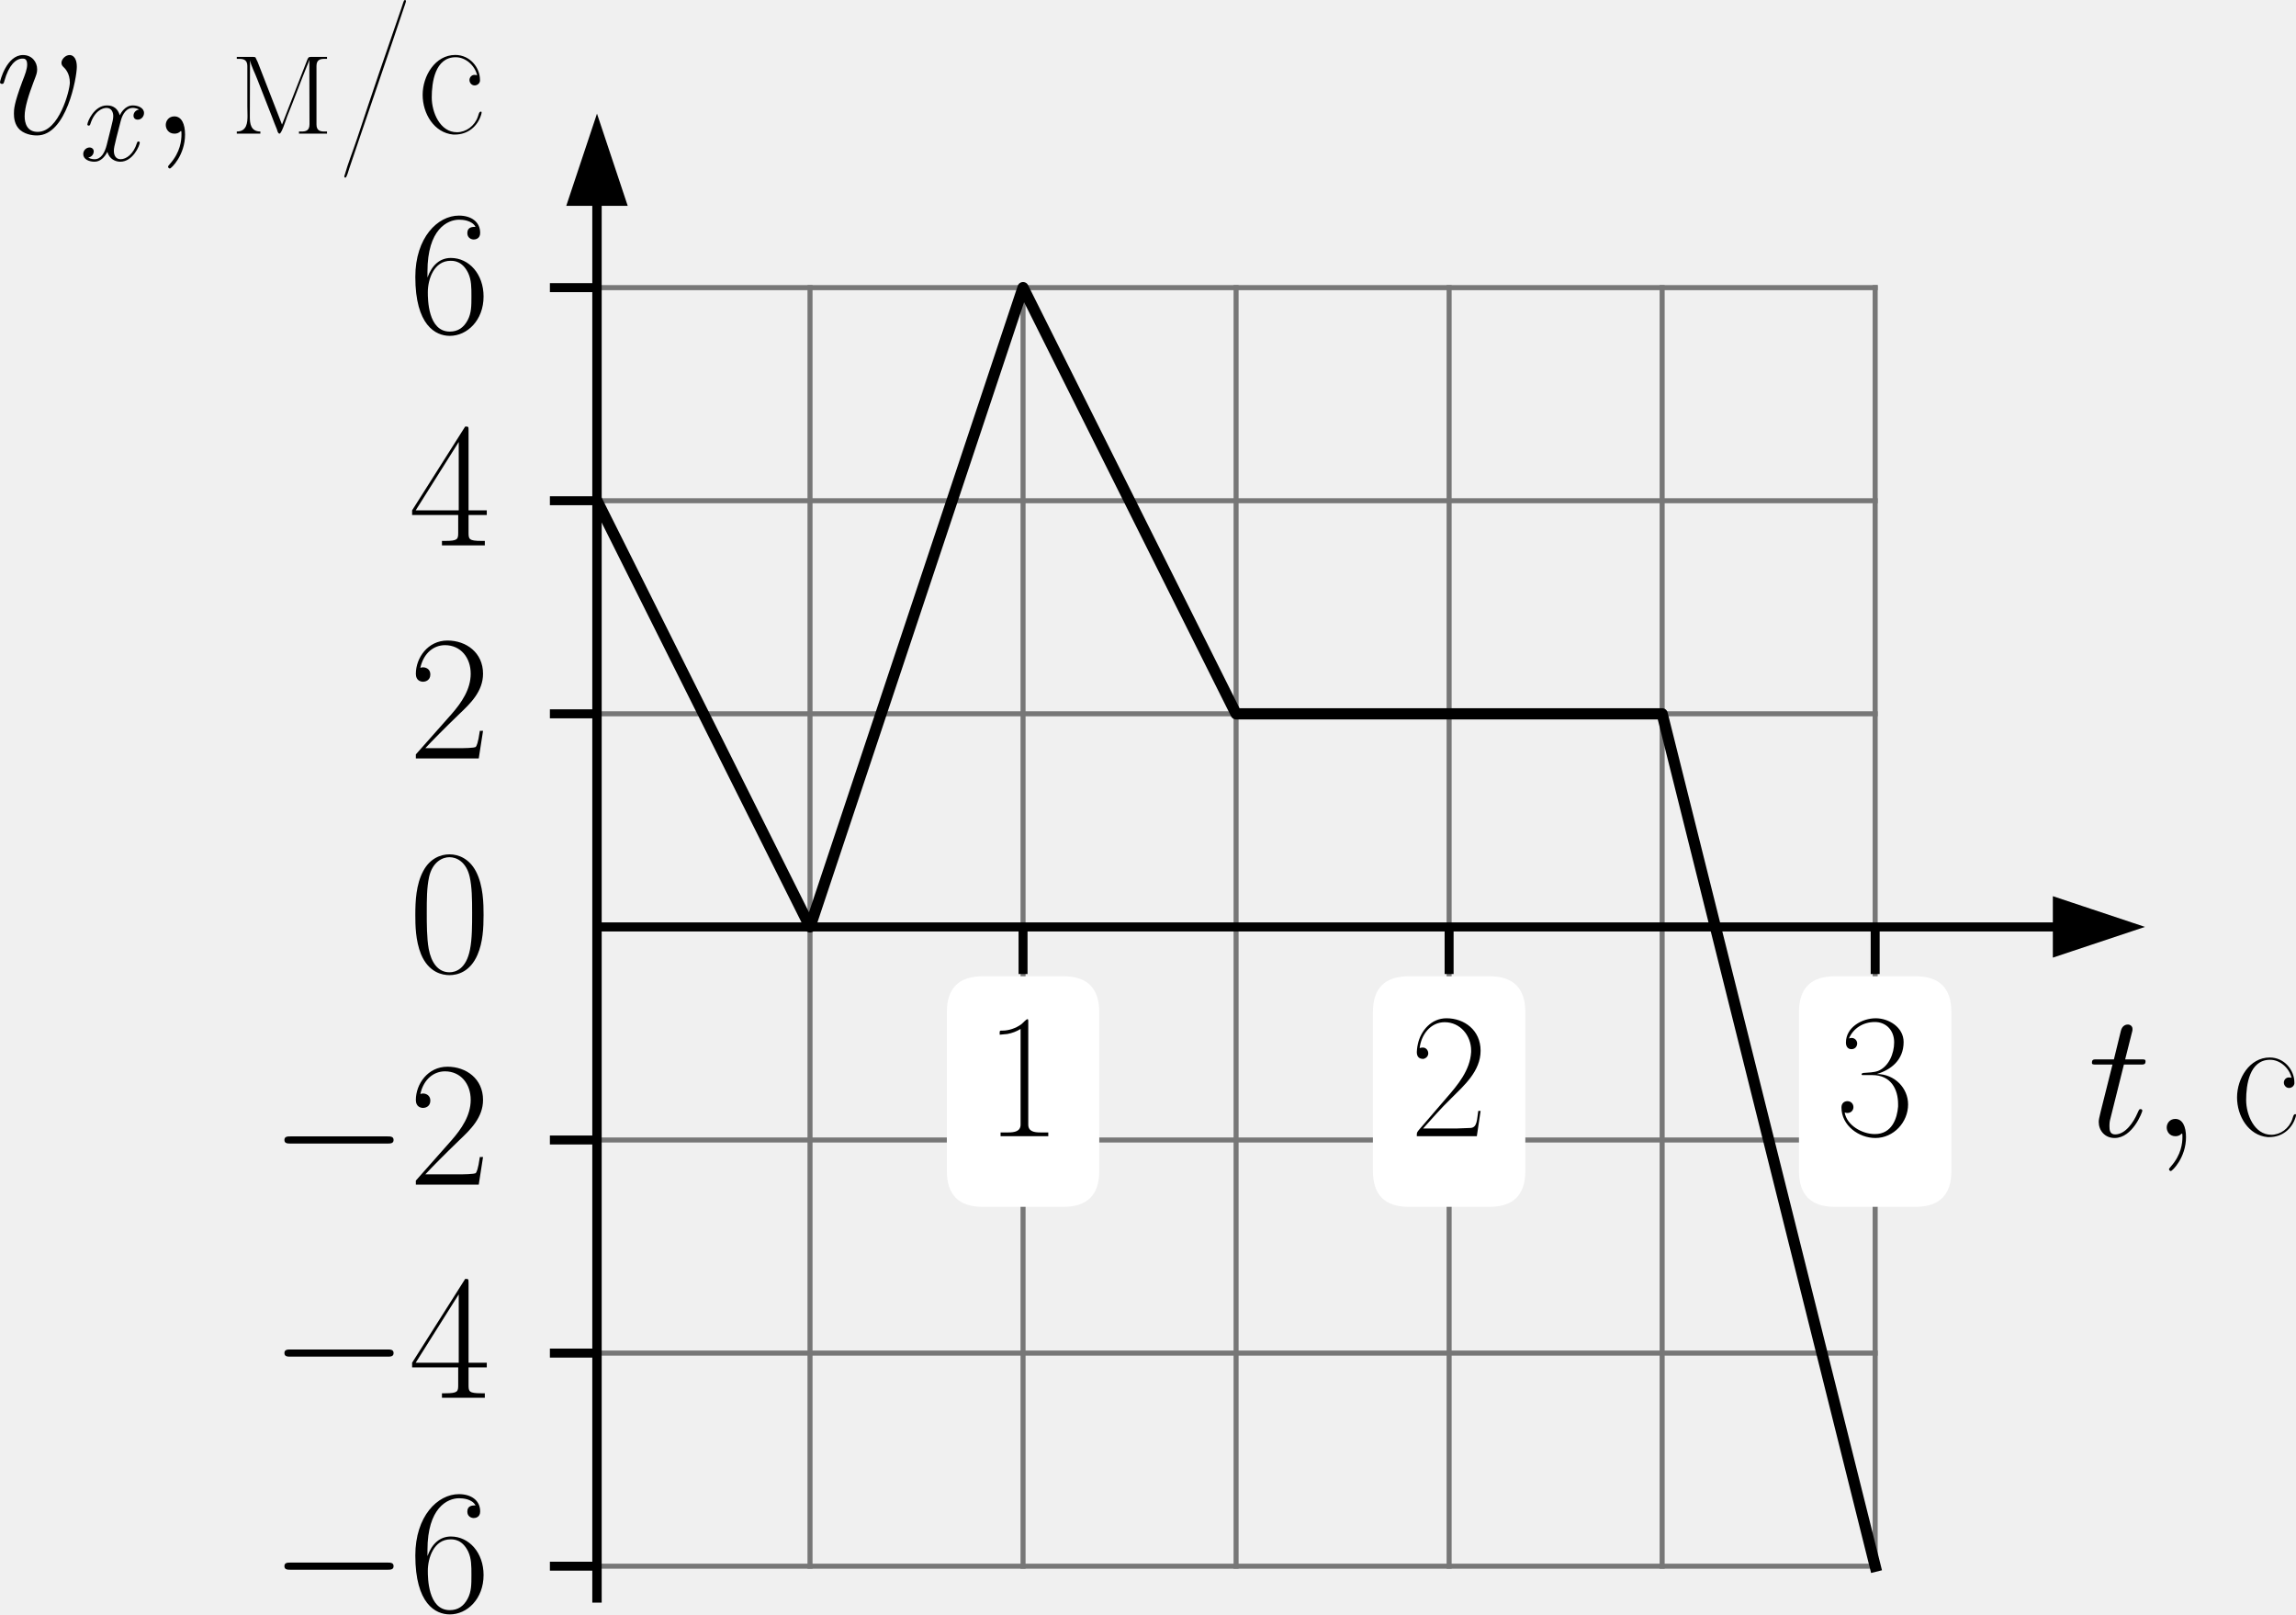
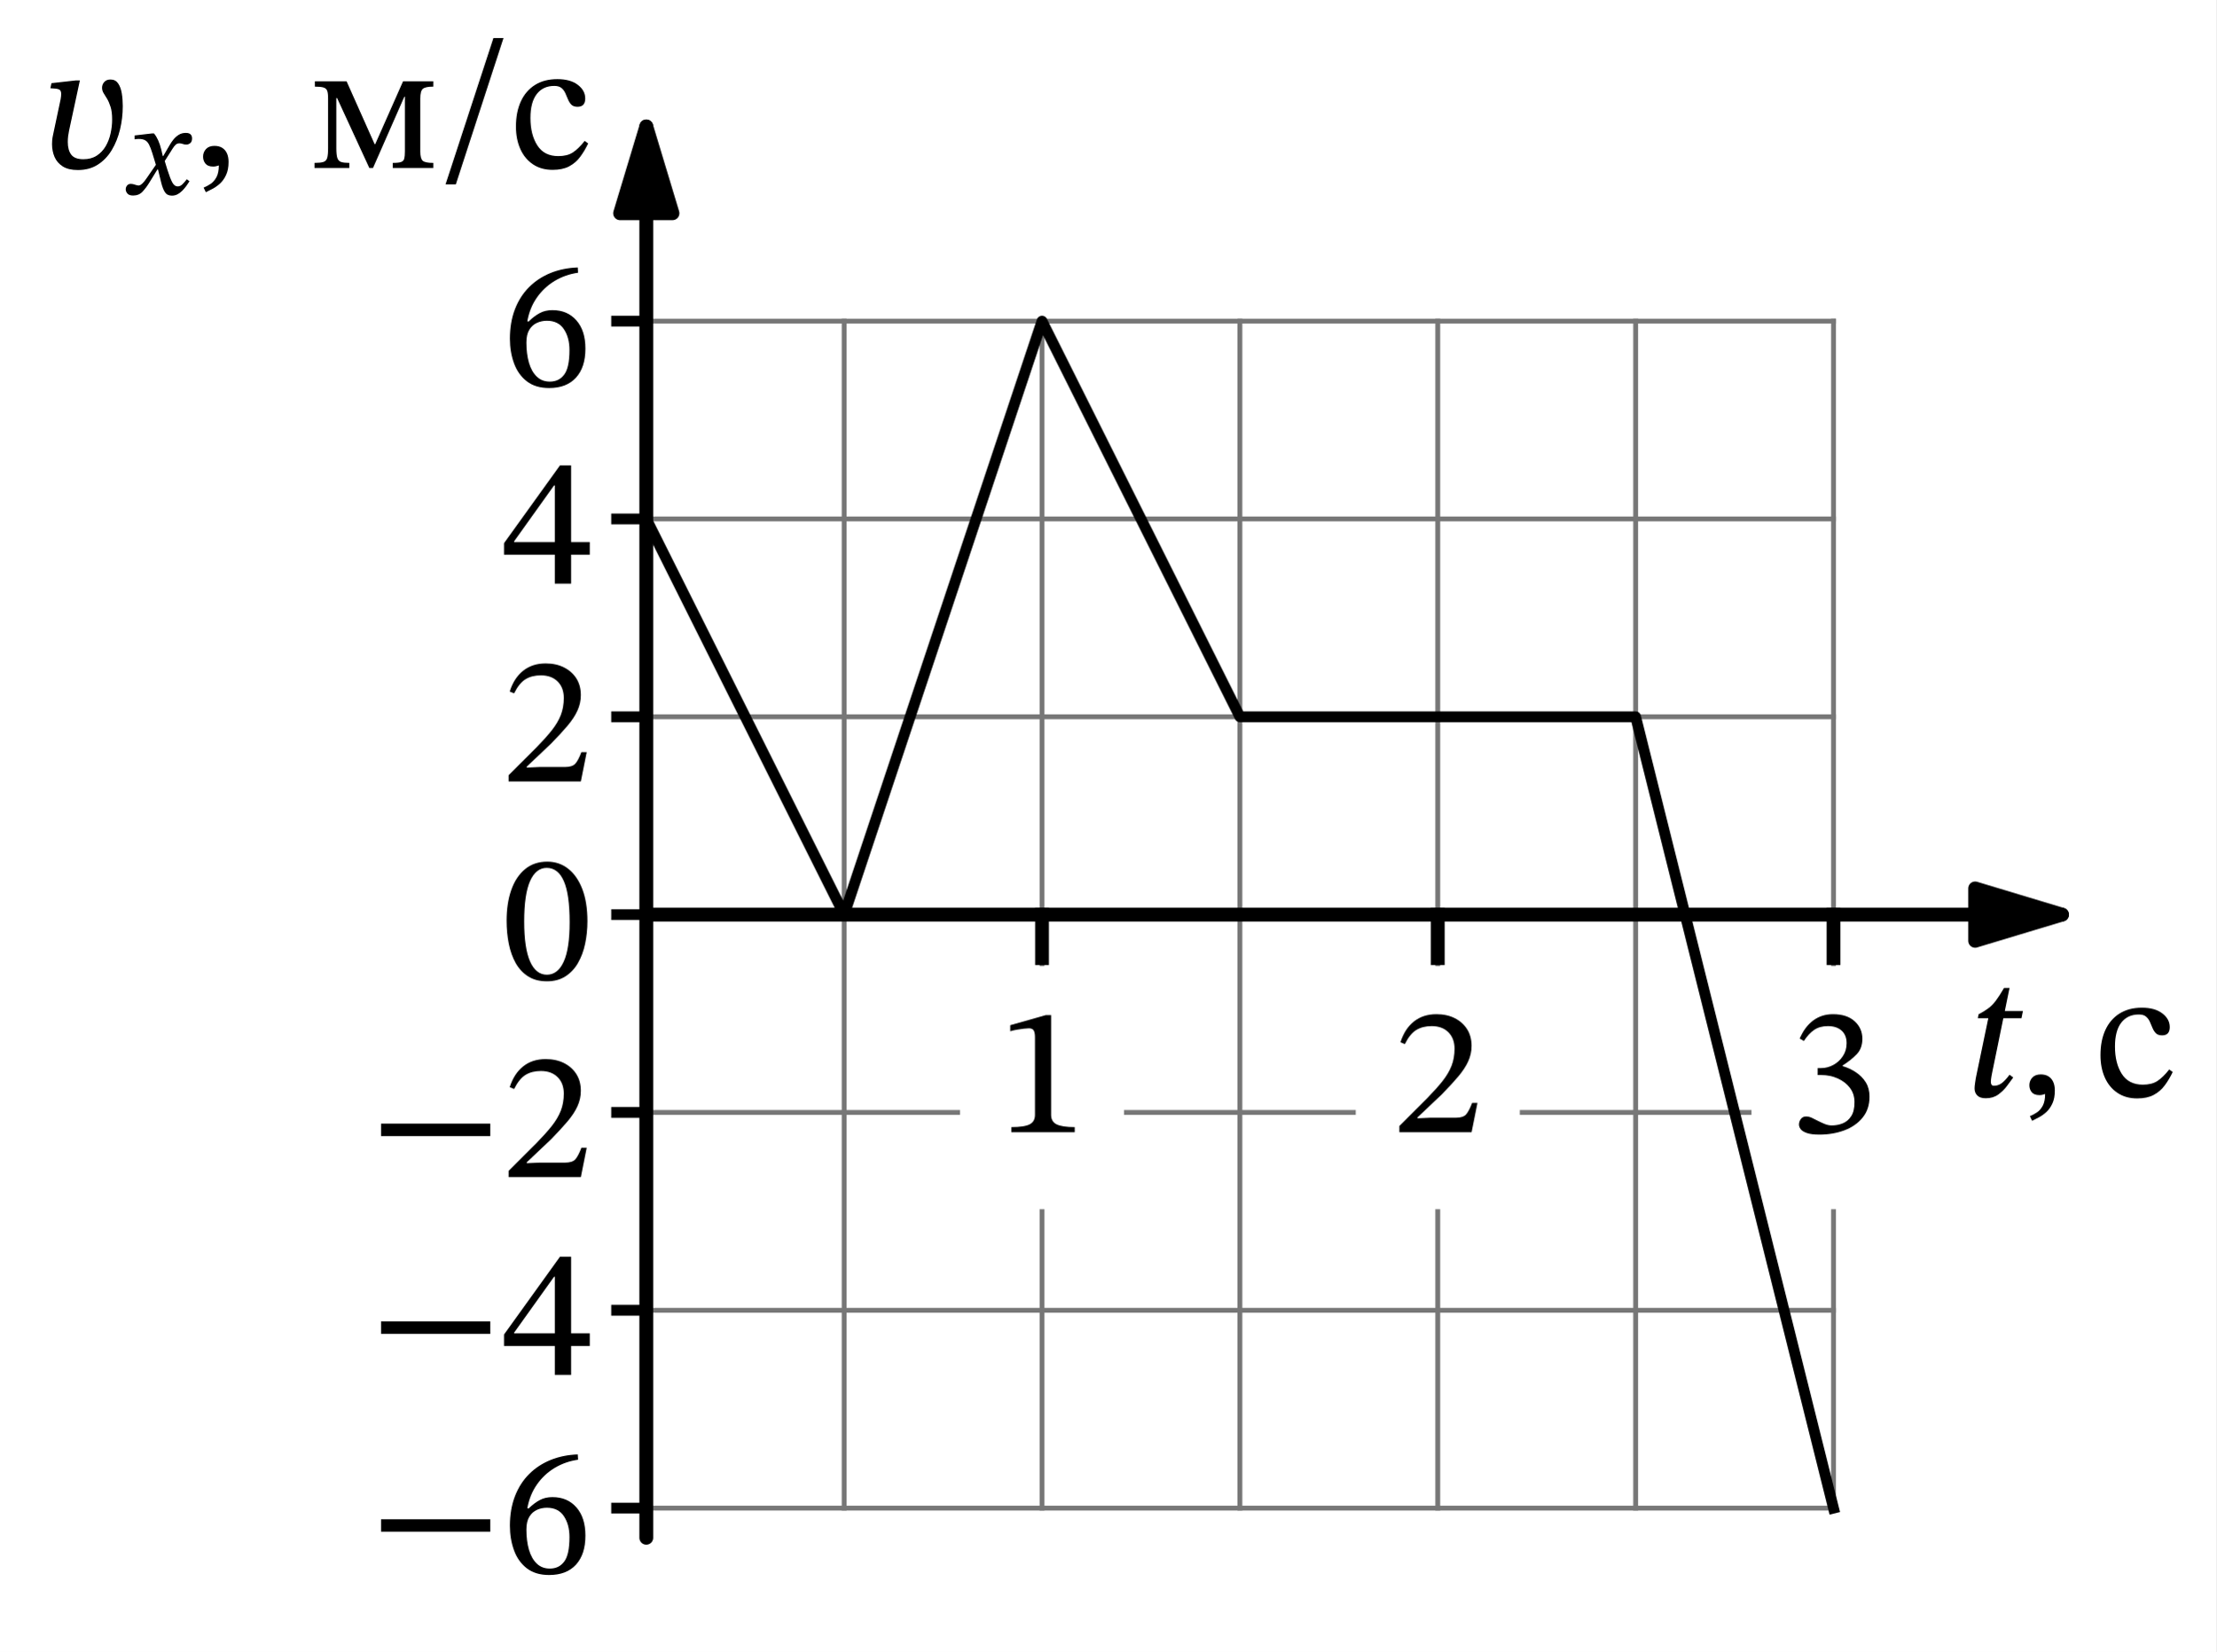
- <svg xmlns="http://www.w3.org/2000/svg" xmlns:xlink="http://www.w3.org/1999/xlink" width="409.726pt" height="288.013pt" viewBox="0 0 409.726 288.013" version="1.1" id="svg47">
-   <defs id="defs1">
-     <style type="text/css" id="style1">*{stroke-linejoin: round; stroke-linecap: butt}</style>
+ <svg xmlns="http://www.w3.org/2000/svg" xmlns:xlink="http://www.w3.org/1999/xlink" width="411.077pt" height="306.488pt" viewBox="0 0 411.077 306.488" version="1.1">
+   <defs>
+     <style type="text/css">*{stroke-linejoin: round; stroke-linecap: butt}</style>
  </defs>
-   <g id="figure_1" transform="translate(-8.061768,-7.208207)">
+   <g id="figure_1">
+     <g id="patch_1">
+       <path d="M 0 306.488  L 411.077 306.488  L 411.077 0  L 0 0  z " style="fill: #ffffff" />
+     </g>
    <g id="axes_1">
+       <g id="patch_2">
+         <path d="M 119.88 285.313  L 384.157 285.313  L 384.157 19.201  L 119.88 19.201  z " style="fill: #ffffff" />
+       </g>
      <g id="line2d_1">
-         <path d="M 152.611,286.618 V 58.522" style="fill:none;stroke:#777777;stroke-width:0.9;stroke-linecap:square" id="path3" />
+         <path d="M 156.585 279.807  L 156.585 59.577  " style="fill: none; stroke: #777777; stroke-width: 0.9; stroke-linecap: square" />
      </g>
      <g id="line2d_2">
-         <path d="M 190.627,286.618 V 58.522" style="fill:none;stroke:#777777;stroke-width:0.9;stroke-linecap:square" id="path4" />
+         <path d="M 193.29 279.807  L 193.29 59.577  " style="fill: none; stroke: #777777; stroke-width: 0.9; stroke-linecap: square" />
      </g>
      <g id="line2d_3">
-         <path d="M 228.643,286.618 V 58.522" style="fill:none;stroke:#777777;stroke-width:0.9;stroke-linecap:square" id="path5" />
+         <path d="M 229.995 279.807  L 229.995 59.577  " style="fill: none; stroke: #777777; stroke-width: 0.9; stroke-linecap: square" />
      </g>
      <g id="line2d_4">
-         <path d="M 266.659,286.618 V 58.522" style="fill:none;stroke:#777777;stroke-width:0.9;stroke-linecap:square" id="path6" />
+         <path d="M 266.7 279.807  L 266.7 59.577  " style="fill: none; stroke: #777777; stroke-width: 0.9; stroke-linecap: square" />
      </g>
      <g id="line2d_5">
-         <path d="M 304.675,286.618 V 58.522" style="fill:none;stroke:#777777;stroke-width:0.9;stroke-linecap:square" id="path7" />
+         <path d="M 303.406 279.807  L 303.406 59.577  " style="fill: none; stroke: #777777; stroke-width: 0.9; stroke-linecap: square" />
      </g>
      <g id="line2d_6">
-         <path d="M 342.691,286.618 V 58.522" style="fill:none;stroke:#777777;stroke-width:0.9;stroke-linecap:square" id="path8" />
+         <path d="M 340.111 279.807  L 340.111 59.577  " style="fill: none; stroke: #777777; stroke-width: 0.9; stroke-linecap: square" />
      </g>
      <g id="line2d_7">
-         <path d="M 114.596,286.618 H 342.691" style="fill:none;stroke:#777777;stroke-width:0.9;stroke-linecap:square" id="path9" />
+         <path d="M 119.88 279.807  L 340.111 279.807  " style="fill: none; stroke: #777777; stroke-width: 0.9; stroke-linecap: square" />
      </g>
      <g id="line2d_8">
-         <path d="M 114.596,248.602 H 342.691" style="fill:none;stroke:#777777;stroke-width:0.9;stroke-linecap:square" id="path10" />
+         <path d="M 119.88 243.102  L 340.111 243.102  " style="fill: none; stroke: #777777; stroke-width: 0.9; stroke-linecap: square" />
      </g>
      <g id="line2d_9">
-         <path d="M 114.596,210.586 H 342.691" style="fill:none;stroke:#777777;stroke-width:0.9;stroke-linecap:square" id="path11" />
+         <path d="M 119.88 206.397  L 340.111 206.397  " style="fill: none; stroke: #777777; stroke-width: 0.9; stroke-linecap: square" />
      </g>
      <g id="line2d_10">
-         <path d="M 114.596,134.554 H 342.691" style="fill:none;stroke:#777777;stroke-width:0.9;stroke-linecap:square" id="path12" />
+         <path d="M 119.88 132.987  L 340.111 132.987  " style="fill: none; stroke: #777777; stroke-width: 0.9; stroke-linecap: square" />
      </g>
      <g id="line2d_11">
-         <path d="M 114.596,96.538 H 342.691" style="fill:none;stroke:#777777;stroke-width:0.9;stroke-linecap:square" id="path13" />
+         <path d="M 119.88 96.282  L 340.111 96.282  " style="fill: none; stroke: #777777; stroke-width: 0.9; stroke-linecap: square" />
      </g>
      <g id="line2d_12">
-         <path d="M 114.596,58.522 H 342.691" style="fill:none;stroke:#777777;stroke-width:0.9;stroke-linecap:square" id="path14" />
-       </g>
-       <g id="matplotlib.axis_1" />
-       <g id="matplotlib.axis_2" />
-       <g id="line2d_13">
-         <path d="m 190.627,172.95 v 7.223" style="fill:none;stroke:#000000;stroke-width:1.6;stroke-linecap:square" id="path15" />
-       </g>
-       <g id="line2d_14">
-         <path d="m 266.659,172.95 v 7.223" style="fill:none;stroke:#000000;stroke-width:1.6;stroke-linecap:square" id="path16" />
-       </g>
-       <g id="line2d_15">
-         <path d="m 342.691,172.95 v 7.223" style="fill:none;stroke:#000000;stroke-width:1.6;stroke-linecap:square" id="path17" />
-       </g>
-       <g id="line2d_16">
-         <path d="m 106.992,286.618 h 7.603" style="fill:none;stroke:#000000;stroke-width:1.6;stroke-linecap:square" id="path18" />
-       </g>
-       <g id="line2d_17">
-         <path d="m 106.992,248.602 h 7.603" style="fill:none;stroke:#000000;stroke-width:1.6;stroke-linecap:square" id="path19" />
-       </g>
-       <g id="line2d_18">
-         <path d="m 106.992,210.586 h 7.603" style="fill:none;stroke:#000000;stroke-width:1.6;stroke-linecap:square" id="path20" />
-       </g>
-       <g id="line2d_19">
-         <path d="m 106.992,134.554 h 7.603" style="fill:none;stroke:#000000;stroke-width:1.6;stroke-linecap:square" id="path21" />
-       </g>
-       <g id="line2d_20">
-         <path d="m 106.992,96.538 h 7.603" style="fill:none;stroke:#000000;stroke-width:1.6;stroke-linecap:square" id="path22" />
-       </g>
-       <g id="line2d_21">
-         <path d="m 106.992,58.522 h 7.603" style="fill:none;stroke:#000000;stroke-width:1.6;stroke-linecap:square" id="path23" />
-       </g>
-       <g id="text_1">
+         <path d="M 119.88 59.577  L 340.111 59.577  " style="fill: none; stroke: #777777; stroke-width: 0.9; stroke-linecap: square" />
+       </g>
+       <g id="matplotlib.axis_1">
+         <g id="xtick_1">
+           <g id="line2d_13" />
+           <g id="text_1">
+             <g transform="translate(364.4367 203.6937) scale(0.34 -0.34)">
+               <defs>
+                 <path id="STIXTwoText-Italic-74" d="M 736 -58  Q 538 -58 442 38  Q 346 134 346 282  Q 346 365 365 483  Q 384 602 390 646  L 826 2739  L 461 2739  L 486 2874  Q 691 2982 828 3084  Q 966 3187 1091 3353  Q 1216 3520 1376 3795  L 1568 3795  L 960 832  Q 960 832 937 713  Q 915 595 915 512  Q 915 461 937 419  Q 960 378 1024 378  Q 1165 378 1283 461  Q 1402 544 1568 762  L 1696 666  Q 1606 544 1478 371  Q 1350 198 1171 70  Q 992 -58 736 -58  z M 1984 2739  L 1274 2739  L 1325 2989  L 2035 2989  L 1984 2739  z " transform="scale(0.015625)" />
+                 <path id="STIXTwoText-2c" d="M 448 -845  L 371 -685  Q 493 -634 614 -554  Q 736 -474 819 -320  Q 902 -166 902 90  Q 800 51 704 51  Q 518 51 435 153  Q 352 256 352 397  Q 352 550 454 662  Q 557 774 749 774  Q 909 774 1017 707  Q 1126 640 1184 515  Q 1242 390 1242 211  Q 1242 -58 1155 -243  Q 1069 -429 941 -544  Q 813 -659 678 -729  Q 544 -800 448 -845  z " transform="scale(0.015625)" />
+                 <path id="STIXTwoText-441" d="M 2611 947  L 2733 858  Q 2611 602 2454 390  Q 2298 179 2067 57  Q 1837 -64 1491 -64  Q 1094 -64 806 128  Q 518 320 364 662  Q 211 1005 211 1446  Q 211 1952 380 2323  Q 550 2694 873 2899  Q 1197 3104 1658 3104  Q 2112 3104 2371 2905  Q 2630 2707 2630 2426  Q 2630 2285 2563 2211  Q 2496 2138 2362 2138  Q 2221 2138 2147 2211  Q 2074 2285 2029 2393  Q 1984 2502 1936 2611  Q 1888 2720 1801 2793  Q 1715 2867 1549 2867  Q 1158 2867 937 2582  Q 717 2298 717 1747  Q 717 1165 957 790  Q 1197 416 1690 416  Q 2003 416 2198 544  Q 2394 672 2611 947  z " transform="scale(0.015625)" />
+               </defs>
+               <use xlink:href="#STIXTwoText-Italic-74" transform="translate(0 0.703125)" />
+               <use xlink:href="#STIXTwoText-2c" transform="translate(29.79999 0.703125)" />
+               <use xlink:href="#STIXTwoText-441" transform="translate(70.79997 0.703125)" />
+             </g>
+           </g>
+         </g>
+       </g>
+       <g id="matplotlib.axis_2">
+         <g id="ytick_1">
+           <g id="line2d_14">
+             <defs>
+               <path id="mfd29844ab3" d="M 0 0  L -6.5 0  " style="stroke: #000000; stroke-width: 2" />
+             </defs>
+             <g>
+               <use xlink:href="#mfd29844ab3" x="119.88" y="279.807" style="stroke: #000000; stroke-width: 2" />
+             </g>
+           </g>
+           <g id="text_2">
+             <g transform="translate(68.57 291.8081) scale(0.34 -0.34)">
+               <defs>
+                 <path id="STIXTwoText-2212" d="M 4211 1434  L 397 1434  L 397 1869  L 4211 1869  L 4211 1434  z " transform="scale(0.015625)" />
+                 <path id="STIXTwoText-36" d="M 1658 -77  Q 1184 -77 880 156  Q 576 390 432 784  Q 288 1178 288 1645  Q 288 2221 464 2675  Q 640 3130 957 3446  Q 1274 3763 1706 3939  Q 2138 4115 2656 4134  L 2669 3949  Q 2221 3885 1849 3661  Q 1478 3437 1228 3078  Q 979 2720 896 2253  L 941 2246  Q 1139 2438 1331 2540  Q 1523 2643 1773 2643  Q 2298 2643 2611 2284  Q 2925 1926 2925 1299  Q 2925 646 2595 284  Q 2266 -77 1658 -77  z M 1683 147  Q 2003 147 2185 393  Q 2368 640 2368 1248  Q 2368 1683 2173 1977  Q 1978 2272 1581 2272  Q 1395 2272 1232 2198  Q 1069 2125 966 1958  Q 864 1792 864 1510  Q 864 1114 953 806  Q 1043 499 1225 323  Q 1408 147 1683 147  z " transform="scale(0.015625)" />
+               </defs>
+               <use xlink:href="#STIXTwoText-2212" />
+               <use xlink:href="#STIXTwoText-36" x="72" />
+             </g>
+           </g>
+         </g>
+         <g id="ytick_2">
+           <g id="line2d_15">
+             <g>
+               <use xlink:href="#mfd29844ab3" x="119.88" y="243.102" style="stroke: #000000; stroke-width: 2" />
+             </g>
+           </g>
+           <g id="text_3">
+             <g transform="translate(68.57 255.103) scale(0.34 -0.34)">
+               <defs>
+                 <path id="STIXTwoText-34" d="M 2426 0  L 1856 0  L 1856 1011  L 83 1011  L 83 1414  L 2035 4128  L 2426 4128  L 2426 1453  L 3078 1453  L 3078 1011  L 2426 1011  L 2426 0  z M 435 1478  L 435 1453  L 1856 1453  L 1856 3430  L 1830 3430  L 435 1478  z " transform="scale(0.015625)" />
+               </defs>
+               <use xlink:href="#STIXTwoText-2212" />
+               <use xlink:href="#STIXTwoText-34" x="72" />
+             </g>
+           </g>
+         </g>
+         <g id="ytick_3">
+           <g id="line2d_16">
+             <g>
+               <use xlink:href="#mfd29844ab3" x="119.88" y="206.397" style="stroke: #000000; stroke-width: 2" />
+             </g>
+           </g>
+           <g id="text_4">
+             <g transform="translate(68.57 218.3979) scale(0.34 -0.34)">
+               <defs>
+                 <path id="STIXTwoText-32" d="M 2765 0  L 243 0  L 243 218  L 1216 1190  Q 1536 1517 1747 1782  Q 1958 2048 2064 2317  Q 2170 2586 2170 2918  Q 2170 3277 1955 3491  Q 1741 3706 1370 3706  Q 1056 3706 835 3571  Q 614 3437 435 3078  L 282 3142  Q 429 3610 749 3866  Q 1069 4122 1536 4122  Q 1901 4122 2176 3984  Q 2451 3846 2608 3600  Q 2765 3354 2765 3014  Q 2765 2733 2646 2473  Q 2528 2214 2294 1939  Q 2061 1664 1722 1318  L 877 518  L 877 486  L 1325 506  L 2214 506  Q 2470 506 2572 621  Q 2675 736 2784 1024  L 2970 1024  L 2765 0  z " transform="scale(0.015625)" />
+               </defs>
+               <use xlink:href="#STIXTwoText-2212" />
+               <use xlink:href="#STIXTwoText-32" x="72" />
+             </g>
+           </g>
+         </g>
+         <g id="ytick_4">
+           <g id="line2d_17">
+             <g>
+               <use xlink:href="#mfd29844ab3" x="119.88" y="169.692" style="stroke: #000000; stroke-width: 2" />
+             </g>
+           </g>
+           <g id="text_5">
+             <g transform="translate(93.05 181.6928) scale(0.34 -0.34)">
+               <defs>
+                 <path id="STIXTwoText-30" d="M 1581 -70  Q 1197 -70 928 99  Q 659 269 492 563  Q 326 858 249 1242  Q 173 1626 173 2048  Q 173 2656 336 3120  Q 499 3584 816 3846  Q 1133 4109 1594 4109  Q 2010 4109 2323 3862  Q 2637 3616 2816 3152  Q 2995 2688 2995 2029  Q 2995 1619 2915 1241  Q 2835 864 2665 569  Q 2496 275 2227 102  Q 1958 -70 1581 -70  z M 1581 160  Q 1958 160 2166 614  Q 2374 1069 2374 1990  Q 2374 2963 2172 3427  Q 1971 3891 1574 3891  Q 1197 3891 992 3430  Q 787 2970 787 2016  Q 787 1088 992 624  Q 1197 160 1581 160  z " transform="scale(0.015625)" />
+               </defs>
+               <use xlink:href="#STIXTwoText-30" />
+             </g>
+           </g>
+         </g>
+         <g id="ytick_5">
+           <g id="line2d_18">
+             <g>
+               <use xlink:href="#mfd29844ab3" x="119.88" y="132.987" style="stroke: #000000; stroke-width: 2" />
+             </g>
+           </g>
+           <g id="text_6">
+             <g transform="translate(93.05 144.9877) scale(0.34 -0.34)">
+               <use xlink:href="#STIXTwoText-32" />
+             </g>
+           </g>
+         </g>
+         <g id="ytick_6">
+           <g id="line2d_19">
+             <g>
+               <use xlink:href="#mfd29844ab3" x="119.88" y="96.282" style="stroke: #000000; stroke-width: 2" />
+             </g>
+           </g>
+           <g id="text_7">
+             <g transform="translate(93.05 108.2826) scale(0.34 -0.34)">
+               <use xlink:href="#STIXTwoText-34" />
+             </g>
+           </g>
+         </g>
+         <g id="ytick_7">
+           <g id="line2d_20">
+             <g>
+               <use xlink:href="#mfd29844ab3" x="119.88" y="59.577" style="stroke: #000000; stroke-width: 2" />
+             </g>
+           </g>
+           <g id="text_8">
+             <g transform="translate(93.05 71.57749) scale(0.34 -0.34)">
+               <use xlink:href="#STIXTwoText-36" />
+             </g>
+           </g>
+         </g>
+         <g id="ytick_8">
+           <g id="line2d_21" />
+           <g id="text_9">
+             <g transform="translate(7.2 31.20188) scale(0.34 -0.34)">
+               <defs>
+                 <path id="STIXTwoText-Italic-28b" d="M 1363 -70  Q 1037 -70 838 54  Q 640 179 550 384  Q 461 589 461 838  Q 461 896 467 976  Q 474 1056 493 1139  L 762 2406  Q 781 2515 781 2586  Q 781 2714 701 2746  Q 621 2778 435 2784  Q 429 2784 422 2784  Q 416 2784 403 2784  L 442 2963  L 1293 3059  L 1434 3059  L 1056 1306  Q 1037 1216 1024 1117  Q 1011 1018 1011 909  Q 1011 627 1132 467  Q 1254 307 1555 307  Q 1830 307 2022 432  Q 2214 557 2332 758  Q 2451 960 2505 1206  Q 2560 1453 2560 1690  Q 2560 1965 2505 2134  Q 2451 2304 2384 2416  Q 2317 2528 2262 2614  Q 2208 2701 2208 2803  Q 2208 2918 2285 3004  Q 2362 3091 2502 3091  Q 2675 3091 2768 2956  Q 2861 2822 2896 2611  Q 2931 2400 2931 2163  Q 2931 1741 2835 1344  Q 2739 947 2547 627  Q 2355 307 2060 118  Q 1766 -70 1363 -70  z " transform="scale(0.015625)" />
+                 <path id="STIXTwoText-Italic-78" d="M 2067 -64  Q 1830 -64 1718 109  Q 1606 282 1530 595  L 1357 1306  L 1286 1414  L 1088 2061  Q 1005 2330 925 2483  Q 845 2637 726 2701  Q 608 2765 416 2765  Q 365 2765 317 2761  Q 269 2758 205 2746  L 205 2938  L 1075 3040  L 1171 3040  Q 1286 2906 1379 2701  Q 1472 2496 1536 2234  L 1626 1843  L 1690 1722  L 1843 1222  Q 1978 794 2086 595  Q 2195 397 2355 397  Q 2483 397 2588 499  Q 2694 602 2810 755  L 2944 653  Q 2880 550 2790 425  Q 2701 301 2592 189  Q 2483 77 2352 6  Q 2221 -64 2067 -64  z M 134 -58  Q -70 -58 -153 41  Q -237 141 -237 250  Q -237 358 -169 441  Q -102 525 19 525  Q 115 525 227 483  Q 339 442 416 442  Q 429 442 473 458  Q 518 474 601 550  Q 685 627 806 806  L 1306 1530  L 1434 1242  L 1344 1242  L 934 576  Q 781 326 601 134  Q 422 -58 134 -58  z M 2099 2278  L 1670 1600  L 1549 1907  L 1632 1907  L 1946 2445  Q 2029 2592 2141 2733  Q 2253 2874 2406 2970  Q 2560 3066 2758 3066  Q 2925 3066 2998 2992  Q 3072 2918 3072 2790  Q 3072 2630 2982 2556  Q 2893 2483 2784 2483  Q 2694 2483 2608 2515  Q 2522 2547 2438 2547  Q 2336 2547 2259 2480  Q 2182 2413 2099 2278  z " transform="scale(0.015625)" />
+                 <path id="STIXTwoText-20" transform="scale(0.015625)" />
+                 <path id="STIXTwoText-43c" d="M 1331 0  L 115 0  L 115 179  Q 320 179 422 211  Q 525 243 557 352  Q 589 461 589 691  L 589 2432  Q 589 2611 557 2697  Q 525 2784 425 2813  Q 326 2842 128 2842  L 128 3027  L 1235 3027  L 2214 832  L 2234 832  L 3206 3027  L 4262 3027  L 4262 2842  Q 3994 2842 3901 2768  Q 3808 2694 3808 2426  L 3808 576  Q 3808 339 3888 259  Q 3968 179 4262 179  L 4262 0  L 2848 0  L 2848 179  Q 3053 179 3139 211  Q 3226 243 3248 329  Q 3270 416 3270 576  L 3270 2490  L 3251 2490  L 2157 0  L 2029 0  L 902 2445  L 877 2445  L 877 691  Q 877 461 912 352  Q 947 243 1046 211  Q 1146 179 1331 179  L 1331 0  z " transform="scale(0.015625)" />
+                 <path id="STIXTwoText-2f" d="M 589 -570  L 230 -570  L 1901 4538  L 2253 4538  L 589 -570  z " transform="scale(0.015625)" />
+               </defs>
+               <use xlink:href="#STIXTwoText-Italic-28b" transform="translate(0 0.09375)" />
+               <use xlink:href="#STIXTwoText-Italic-78" transform="translate(49.99999 -14.27812) scale(0.7)" />
+               <use xlink:href="#STIXTwoText-2c" transform="translate(84.10529 0.09375)" />
+               <use xlink:href="#STIXTwoText-20" transform="translate(125.1053 0.09375)" />
+               <use xlink:href="#STIXTwoText-43c" transform="translate(148.6053 0.09375)" />
+               <use xlink:href="#STIXTwoText-2f" transform="translate(218.3052 0.09375)" />
+               <use xlink:href="#STIXTwoText-441" transform="translate(257.0052 0.09375)" />
+             </g>
+           </g>
+         </g>
+       </g>
+       <g id="line2d_22">
+         <path d="M 193.29 169.692  L 193.29 177.767  " style="fill: none; stroke: #000000; stroke-width: 2.56; stroke-linecap: square" />
+       </g>
+       <g id="line2d_23">
+         <path d="M 266.7 169.692  L 266.7 177.767  " style="fill: none; stroke: #000000; stroke-width: 2.56; stroke-linecap: square" />
+       </g>
+       <g id="line2d_24">
+         <path d="M 340.111 169.692  L 340.111 177.767  " style="fill: none; stroke: #000000; stroke-width: 2.56; stroke-linecap: square" />
+       </g>
+       <g id="text_10">
        <g id="patch_3">
-           <path d="m 183.429,222.511 h 14.398 q 6.4,0 6.4,-6.4 V 187.776 q 0,-6.4 -6.4,-6.4 h -14.398 q -6.4,0 -6.4,6.4 v 28.335 q 0,6.4 6.4,6.4 z" style="fill:#ffffff" id="path24" />
-         </g>
-         <g transform="matrix(0.32,0,0,-0.32,183.4287,209.9098)" id="g24">
-           <defs id="defs24">
-             <path id="SFRM3583-31" d="m 608,3635 c 90,13 186,13 275,26 173,32 327,90 474,180 V 416 c 0,-243 -218,-281 -442,-281 -96,0 -192,0 -275,0 V 0 h 1709 v 135 c -90,0 -186,0 -282,0 -230,0 -435,38 -435,281 v 3724 c 0,19 -6,52 -26,52 -51,0 -160,-136 -230,-188 -192,-138 -442,-222 -666,-222 h -38 c -38,0 -64,-6 -64,-51 z" transform="scale(0.015625)" />
+           <path d="M 184.875 224.347  L 201.705 224.347  Q 208.505 224.347 208.505 217.547  L 208.505 186.066  Q 208.505 179.266 201.705 179.266  L 184.875 179.266  Q 178.075 179.266 178.075 186.066  L 178.075 217.547  Q 178.075 224.347 184.875 224.347  z " style="fill: #ffffff" />
+         </g>
+         <g transform="translate(184.8752 210.0675) scale(0.34 -0.34)">
+           <defs>
+             <path id="STIXTwoText-31" d="M 2726 0  L 512 0  L 512 179  Q 966 179 1152 275  Q 1338 371 1338 608  L 1338 3315  Q 1338 3482 1293 3555  Q 1248 3629 1126 3629  Q 1062 3629 947 3616  Q 832 3603 704 3580  Q 576 3558 474 3526  L 474 3738  L 1715 4090  L 1901 4090  L 1901 608  Q 1901 371 2093 275  Q 2285 179 2726 179  L 2726 0  z " transform="scale(0.015625)" />
          </defs>
-           <use xlink:href="#SFRM3583-31" transform="scale(0.996264)" id="use24" />
-         </g>
-       </g>
-       <g id="text_2">
+           <use xlink:href="#STIXTwoText-31" />
+         </g>
+       </g>
+       <g id="text_11">
        <g id="patch_4">
-           <path d="m 259.461,222.511 h 14.398 q 6.4,0 6.4,-6.4 V 187.776 q 0,-6.4 -6.4,-6.4 h -14.398 q -6.4,0 -6.4,6.4 v 28.335 q 0,6.4 6.4,6.4 z" style="fill:#ffffff" id="path25" />
-         </g>
-         <g transform="matrix(0.32,0,0,-0.32,259.4607,209.9098)" id="g25">
-           <defs id="defs25">
-             <path id="SFRM3583-32" d="m 390,3156 c 52,471 384,927 896,927 557,0 948,-477 948,-1017 v -52 C 2195,2357 1754,1835 1344,1365 L 352,213 C 320,168 288,142 288,64 V 0 h 2150 l 135,907 h -83 c -52,-297 -26,-612 -295,-612 -166,0 -333,-19 -499,-19 -96,0 -186,0 -275,0 H 512 c 326,361 653,736 1005,1077 473,471 1056,981 1056,1710 0,735 -583,1161 -1223,1161 -544,0 -921,-445 -1024,-921 l -19,-96 c -6,-59 -19,-129 -19,-193 0,-123 45,-246 230,-246 109,20 180,104 180,200 0,103 -77,207 -192,207 -39,0 -77,-4 -116,-19 z" transform="scale(0.015625)" />
+           <path d="M 258.285 224.347  L 275.115 224.347  Q 281.915 224.347 281.915 217.547  L 281.915 186.066  Q 281.915 179.266 275.115 179.266  L 258.285 179.266  Q 251.485 179.266 251.485 186.066  L 251.485 217.547  Q 251.485 224.347 258.285 224.347  z " style="fill: #ffffff" />
+         </g>
+         <g transform="translate(258.2854 210.0675) scale(0.34 -0.34)">
+           <use xlink:href="#STIXTwoText-32" />
+         </g>
+       </g>
+       <g id="text_12">
+         <g id="patch_5">
+           <path d="M 331.696 224.347  L 348.526 224.347  Q 355.326 224.347 355.326 217.547  L 355.326 186.066  Q 355.326 179.266 348.526 179.266  L 331.696 179.266  Q 324.896 179.266 324.896 186.066  L 324.896 217.547  Q 324.896 224.347 331.696 224.347  z " style="fill: #ffffff" />
+         </g>
+         <g transform="translate(331.6956 210.0675) scale(0.34 -0.34)">
+           <defs>
+             <path id="STIXTwoText-33" d="M 1094 -83  Q 806 -83 652 -28  Q 499 26 438 106  Q 378 186 378 269  Q 378 371 442 460  Q 506 550 627 550  Q 723 550 828 502  Q 934 454 1049 393  Q 1165 333 1283 285  Q 1402 237 1523 237  Q 1728 237 1907 310  Q 2086 384 2201 560  Q 2317 736 2317 1050  Q 2317 1338 2157 1549  Q 1997 1760 1731 1878  Q 1466 1997 1158 1997  L 1030 1997  L 1030 2240  L 1152 2240  Q 1370 2240 1574 2349  Q 1779 2458 1910 2656  Q 2042 2854 2042 3110  Q 2042 3392 1866 3549  Q 1690 3706 1389 3706  Q 1101 3706 909 3574  Q 717 3443 550 3187  L 403 3270  Q 582 3686 876 3904  Q 1171 4122 1562 4122  Q 2054 4122 2323 3875  Q 2592 3629 2592 3264  Q 2592 2931 2397 2726  Q 2202 2522 1901 2330  L 1901 2310  Q 2157 2234 2371 2090  Q 2586 1946 2714 1738  Q 2842 1530 2842 1242  Q 2842 806 2598 508  Q 2355 211 1958 64  Q 1562 -83 1094 -83  z " transform="scale(0.015625)" />
          </defs>
-           <use xlink:href="#SFRM3583-32" transform="scale(0.996264)" id="use25" />
-         </g>
-       </g>
-       <g id="text_3">
-         <g id="patch_5">
-           <path d="m 335.493,222.511 h 14.398 q 6.4,0 6.4,-6.4 V 187.776 q 0,-6.4 -6.4,-6.4 h -14.398 q -6.4,0 -6.4,6.4 v 28.335 q 0,6.4 6.4,6.4 z" style="fill:#ffffff" id="path26" />
-         </g>
-         <g transform="matrix(0.32,0,0,-0.32,335.4927,209.9098)" id="g26">
-           <defs id="defs26">
-             <path id="SFRM3583-33" d="m 506,3501 c 153,365 512,589 928,589 396,0 691,-292 691,-727 0,-402 -192,-870 -576,-1025 -83,-32 -167,-40 -256,-52 l -269,-20 c -26,-6 -64,-12 -64,-45 v -13 c 0,-19 26,-19 45,-19 h 339 c 666,0 922,-509 922,-1038 v -88 C 2234,644 2048,76 1434,76 979,76 429,387 352,851 c 32,-12 64,-19 96,-19 128,0 218,90 218,211 0,116 -90,212 -212,212 -121,0 -217,-77 -217,-225 0,-651 627,-1094 1216,-1094 653,0 1171,563 1171,1203 0,589 -486,1088 -1120,1088 506,150 960,501 960,1145 0,534 -538,852 -998,852 -487,0 -1069,-320 -1069,-870 0,-141 70,-237 198,-237 128,0 205,96 205,205 0,115 -96,198 -198,198 -32,0 -64,-6 -96,-19 z" transform="scale(0.015625)" />
-           </defs>
-           <use xlink:href="#SFRM3583-33" transform="scale(0.996264)" id="use26" />
-         </g>
-       </g>
-       <g id="text_4">
-         <g transform="matrix(0.32,0,0,-0.32,56.17055,294.5839)" id="g28">
-           <defs id="defs27">
-             <path id="CMSY10-0" d="m 4218,1472 c 108,0 224,0 224,128 0,128 -116,128 -224,128 H 755 c -109,0 -224,0 -224,-128 0,-128 115,-128 224,-128 z" transform="scale(0.015625)" />
-             <path id="CMR17-36" d="m 678,2176 c 0,1514 717,1856 1133,1856 135,0 461,-23 589,-256 -102,0 -294,0 -294,-223 0,-172 140,-230 230,-230 58,0 230,25 230,237 0,394 -320,619 -761,619 -762,0 -1562,-789 -1562,-2195 0,-1731 723,-2112 1235,-2112 621,0 1210,555 1210,1411 0,798 -518,1379 -1171,1379 -391,0 -679,-255 -839,-702 z M 1478,25 c -787,0 -787,1175 -787,1411 0,460 218,1124 813,1124 109,0 422,0 634,-440 115,-250 115,-511 115,-831 0,-345 0,-599 -135,-855 C 1978,171 1773,25 1478,25 Z" transform="scale(0.015625)" />
-           </defs>
-           <use xlink:href="#CMSY10-0" transform="scale(0.996264)" id="use27" />
-           <use xlink:href="#CMR17-36" transform="matrix(0.996264,0,0,0.996264,77.48747,0)" id="use28" />
-         </g>
-       </g>
-       <g id="text_5">
-         <g transform="matrix(0.32,0,0,-0.32,56.17055,256.5679)" id="g30">
-           <defs id="defs28">
-             <path id="CMR17-34" d="m 2150,4122 c 0,134 -6,134 -121,134 L 128,1254 V 1088 H 1779 V 457 c 0,-233 -13,-297 -461,-297 H 1197 V 0 c 205,0 550,0 768,0 217,0 563,0 768,0 v 160 h -122 c -448,0 -461,64 -461,297 v 631 h 653 v 166 H 2150 Z M 1798,3703 V 1254 H 256 Z" transform="scale(0.015625)" />
-           </defs>
-           <use xlink:href="#CMSY10-0" transform="scale(0.996264)" id="use29" />
-           <use xlink:href="#CMR17-34" transform="matrix(0.996264,0,0,0.996264,77.48747,0)" id="use30" />
-         </g>
-       </g>
-       <g id="text_6">
-         <g transform="matrix(0.32,0,0,-0.32,56.17055,218.5519)" id="g32">
-           <defs id="defs30">
-             <path id="CMR17-32" d="M 2669,989 H 2554 C 2490,536 2438,459 2413,420 2381,369 1920,369 1830,369 H 602 c 230,250 678,703 1222,1228 390,370 845,805 845,1438 0,755 -602,1189 -1274,1189 -704,0 -1133,-620 -1133,-1194 0,-250 186,-282 263,-282 64,0 256,39 256,262 0,197 -167,254 -256,254 -39,0 -77,-6 -103,-19 122,545 493,813 884,813 556,0 921,-441 921,-1023 0,-556 -326,-1035 -691,-1451 L 262,146 V 0 h 2253 z" transform="scale(0.015625)" />
-           </defs>
-           <use xlink:href="#CMSY10-0" transform="scale(0.996264)" id="use31" />
-           <use xlink:href="#CMR17-32" transform="matrix(0.996264,0,0,0.996264,77.48747,0)" id="use32" />
-         </g>
-       </g>
-       <g id="text_7">
-         <g transform="matrix(0.32,0,0,-0.32,80.96654,142.5199)" id="g33">
-           <use xlink:href="#CMR17-32" transform="scale(0.996264)" id="use33" />
-         </g>
-       </g>
-       <g id="text_8">
-         <g transform="matrix(0.32,0,0,-0.32,80.96654,104.5039)" id="g34">
-           <use xlink:href="#CMR17-34" transform="scale(0.996264)" id="use34" />
-         </g>
-       </g>
-       <g id="text_9">
-         <g transform="matrix(0.32,0,0,-0.32,80.96654,66.48794)" id="g35">
-           <use xlink:href="#CMR17-36" transform="scale(0.996264)" id="use35" />
-         </g>
-       </g>
-       <g id="text_10">
-         <g transform="matrix(0.32,0,0,-0.32,380.6707,209.9098)" id="g38">
-           <defs id="defs35">
-             <path id="CMMI12-74" d="m 1286,2566 h 589 c 122,0 186,0 186,115 0,71 -39,71 -167,71 h -563 l 237,940 c 26,89 26,102 26,148 0,103 -84,160 -167,160 -51,0 -198,-19 -249,-225 L 928,2752 H 326 c -128,0 -185,0 -185,-122 0,-64 45,-64 166,-64 H 877 L 454,881 C 403,658 384,594 384,511 384,211 595,-64 954,-64 c 646,0 992,932 992,976 0,39 -26,58 -64,58 -13,0 -39,0 -52,-26 -6,-6 -12,-13 -57,-115 C 1638,511 1344,64 973,64 781,64 768,224 768,364 c 0,6 0,128 19,204 z" transform="scale(0.015625)" />
-             <path id="CMMI12-3b" d="M 1248,-31 C 1248,343 1126,619 864,619 659,619 557,453 557,313 557,172 653,0 870,0 c 84,0 154,26 212,83 12,13 19,13 25,13 13,0 13,-91 13,-123 0,-213 -38,-632 -410,-1053 -70,-77 -70,-90 -70,-103 0,-33 32,-65 64,-65 51,0 544,477 544,1217 z" transform="scale(0.015625)" />
-             <path id="SFRM3583-f1" d="m 2221,2092 c -32,7 -64,13 -96,13 -103,0 -179,-89 -179,-185 0,-96 76,-192 185,-192 90,0 179,64 192,160 v 38 c 0,440 -358,893 -883,893 C 717,2819 269,2069 269,1390 269,718 678,32 1363,-32 h 64 c 455,0 813,289 941,720 6,25 13,51 13,77 0,19 -13,25 -26,25 -70,0 -83,-121 -109,-186 C 2131,276 1824,51 1498,51 890,51 595,769 595,1295 c 0,538 115,1442 858,1442 358,0 685,-294 768,-645 z" transform="scale(0.015625)" />
-           </defs>
-           <use xlink:href="#CMMI12-74" transform="scale(0.996264)" id="use36" />
-           <use xlink:href="#CMMI12-3b" transform="matrix(0.996264,0,0,0.996264,35.22633,0)" id="use37" />
-           <use xlink:href="#SFRM3583-f1" transform="matrix(0.996264,0,0,0.996264,78.92791,0)" id="use38" />
-         </g>
-       </g>
-       <g id="text_11">
-         <g transform="matrix(0.32,0,0,-0.32,7.2,31.05379)" id="g44">
-           <defs id="defs38">
-             <path id="CMMI12-76" d="m 2925,2389 c 0,402 -205,427 -256,427 -154,0 -295,-153 -295,-281 0,-76 45,-121 71,-146 64,-58 230,-230 230,-562 0,-269 -384,-1763 -1152,-1763 -390,0 -467,326 -467,562 0,319 147,766 320,1226 102,262 128,326 128,453 0,269 -192,511 -506,511 -588,0 -825,-926 -825,-977 0,-25 25,-57 70,-57 58,0 64,25 90,115 153,549 403,792 646,792 58,0 167,0 167,-211 0,-166 -71,-351 -167,-594 C 672,1067 672,869 672,715 c 0,-140 19,-402 218,-581 230,-198 550,-198 608,-198 1062,0 1427,2088 1427,2453 z" transform="scale(0.015625)" />
-             <path id="CMMI12-78" d="m 3034,2606 c -205,-39 -282,-192 -282,-313 0,-154 122,-205 211,-205 192,0 327,166 327,339 0,268 -308,389 -576,389 -391,0 -608,-383 -666,-504 -147,504 -544,504 -659,504 -653,0 -999,-836 -999,-977 0,-25 26,-57 71,-57 51,0 64,38 77,64 217,709 646,843 832,843 288,0 345,-269 345,-422 0,-140 -38,-287 -115,-594 L 1382,798 C 1286,415 1101,64 762,64 730,64 570,64 435,147 666,192 717,383 717,460 717,588 621,664 499,664 346,664 179,530 179,326 179,57 480,-64 755,-64 c 307,0 525,243 659,505 103,-377 423,-505 660,-505 652,0 998,837 998,977 0,32 -26,58 -64,58 -58,0 -64,-32 -83,-83 C 2752,326 2381,64 2093,64 c -224,0 -346,166 -346,428 0,140 26,242 128,664 l 224,868 c 96,384 314,665 608,665 13,0 192,0 327,-83 z" transform="scale(0.015625)" />
-             <path id="SFRM3583-ec" d="m 294,2749 v -70 h 90 c 154,0 288,-38 288,-256 V 979 c 0,-109 6,-224 6,-340 C 678,404 659,77 294,77 V 0 h 845 V 77 C 787,77 762,378 762,588 l 6,2040 c 45,-218 179,-460 262,-684 L 1549,620 c 57,-160 121,-312 185,-472 13,-45 32,-141 90,-148 70,0 205,416 275,614 243,595 461,1202 704,1796 32,77 71,160 90,243 l 6,-2313 C 2899,109 2771,77 2611,77 h -89 V 0 h 1004 v 77 h -89 c -160,0 -288,32 -288,256 v 2090 c 0,224 134,256 288,256 h 89 v 70 h -588 l -64,-12 -39,-52 -921,-2359 -871,2238 -83,173 -70,12 z" transform="scale(0.015625)" />
-             <path id="SFRM3583-2f" d="m 2483,4781 c -25,-13 -32,-58 -45,-83 l -76,-231 C 1824,2925 1299,1382 787,-166 640,-608 461,-1050 333,-1504 c -7,-6 -7,-13 -7,-26 0,-19 7,-44 32,-44 h 13 c 45,19 103,236 141,352 l 365,1075 c 525,1555 1062,3091 1581,4646 25,77 57,154 76,231 v 12 c 0,26 -12,45 -32,45 -6,0 -12,0 -19,-6 z" transform="scale(0.015625)" />
-           </defs>
-           <use xlink:href="#CMMI12-76" transform="scale(0.996264)" id="use39" />
-           <use xlink:href="#CMMI12-78" transform="matrix(0.697382,0,0,0.697382,47.16058,-14.94392)" id="use40" />
-           <use xlink:href="#CMMI12-3b" transform="matrix(0.996264,0,0,0.996264,86.46237,0)" id="use41" />
-           <use xlink:href="#SFRM3583-ec" transform="matrix(0.996264,0,0,0.996264,130.1639,0)" id="use42" />
-           <use xlink:href="#SFRM3583-2f" transform="matrix(0.996264,0,0,0.996264,189.6225,0)" id="use43" />
-           <use xlink:href="#SFRM3583-f1" transform="matrix(0.996264,0,0,0.996264,234.201,0)" id="use44" />
-         </g>
-       </g>
-       <g id="text_12">
-         <g transform="matrix(0.32,0,0,-0.32,80.96654,180.5359)" id="g45">
-           <defs id="defs44">
-             <path id="CMR17-30" d="m 2688,2025 c 0,391 -6,1055 -275,1566 -237,448 -615,607 -947,607 -308,0 -698,-140 -941,-601 C 269,3118 243,2524 243,2025 c 0,-364 7,-919 205,-1406 275,-658 768,-747 1018,-747 294,0 742,121 1004,728 192,442 218,959 218,1425 z M 1466,-26 c -410,0 -653,351 -743,838 -70,376 -70,926 -70,1284 0,492 0,901 83,1291 122,542 480,709 730,709 262,0 601,-173 723,-696 83,-364 89,-793 89,-1304 0,-416 0,-927 -76,-1304 C 2067,95 1690,-26 1466,-26 Z" transform="scale(0.015625)" />
-           </defs>
-           <use xlink:href="#CMR17-30" transform="scale(0.996264)" id="use45" />
+           <use xlink:href="#STIXTwoText-33" />
        </g>
      </g>
      <g id="patch_6">
-         <path d="m 388.311,172.57 -13.116,4.372 V 172.579 H 114.596 v -0.019 h 260.6 v -4.362 z" style="stroke:#000000;stroke-width:1.6;stroke-linejoin:miter" id="path45" />
+         <path d="M 119.88 169.692  Q 252.018 169.692 382.494 169.692  " style="fill: none; stroke: #000000; stroke-width: 2.56; stroke-linecap: round" />
+         <path d="M 366.383 164.831  L 382.494 169.692  L 366.383 174.553  z " style="stroke: #000000; stroke-width: 2.56; stroke-linecap: round" />
      </g>
      <g id="patch_7">
-         <path d="m 114.596,30.01 4.372,13.116 h -4.334 V 292.32 h -0.076 V 43.125 h -4.334 z" style="stroke:#000000;stroke-width:1.6;stroke-linejoin:miter" id="path46" />
-       </g>
-       <g id="line2d_22">
-         <path d="m 114.596,96.538 38.016,76.032 38.016,-114.048 38.016,76.032 h 76.032 l 38.016,152.064" clip-path="url(#p6263e6d6f3)" style="fill:none;stroke:#000000;stroke-width:2;stroke-linecap:square" id="path47" />
+         <path d="M 119.88 285.313  Q 119.88 152.257 119.88 23.455  " style="fill: none; stroke: #000000; stroke-width: 2.56; stroke-linecap: round" />
+         <path d="M 115.019 39.566  L 119.88 23.455  L 124.741 39.566  z " style="stroke: #000000; stroke-width: 2.56; stroke-linecap: round" />
+       </g>
+       <g id="line2d_25">
+         <path d="M 119.88 96.282  L 156.585 169.692  L 193.29 59.577  L 229.995 132.987  L 303.406 132.987  L 340.111 279.807  " clip-path="url(#p008ed63af1)" style="fill: none; stroke: #000000; stroke-width: 2; stroke-linecap: square" />
      </g>
    </g>
  </g>
-   <defs id="defs47">
-     <clipPath id="p6263e6d6f3">
-       <rect x="114.596" y="26.208" width="304.128" height="266.112" id="rect47" />
+   <defs>
+     <clipPath id="p008ed63af1">
+       <rect x="119.88" y="19.201" width="264.277" height="266.112" />
    </clipPath>
  </defs>
</svg>
